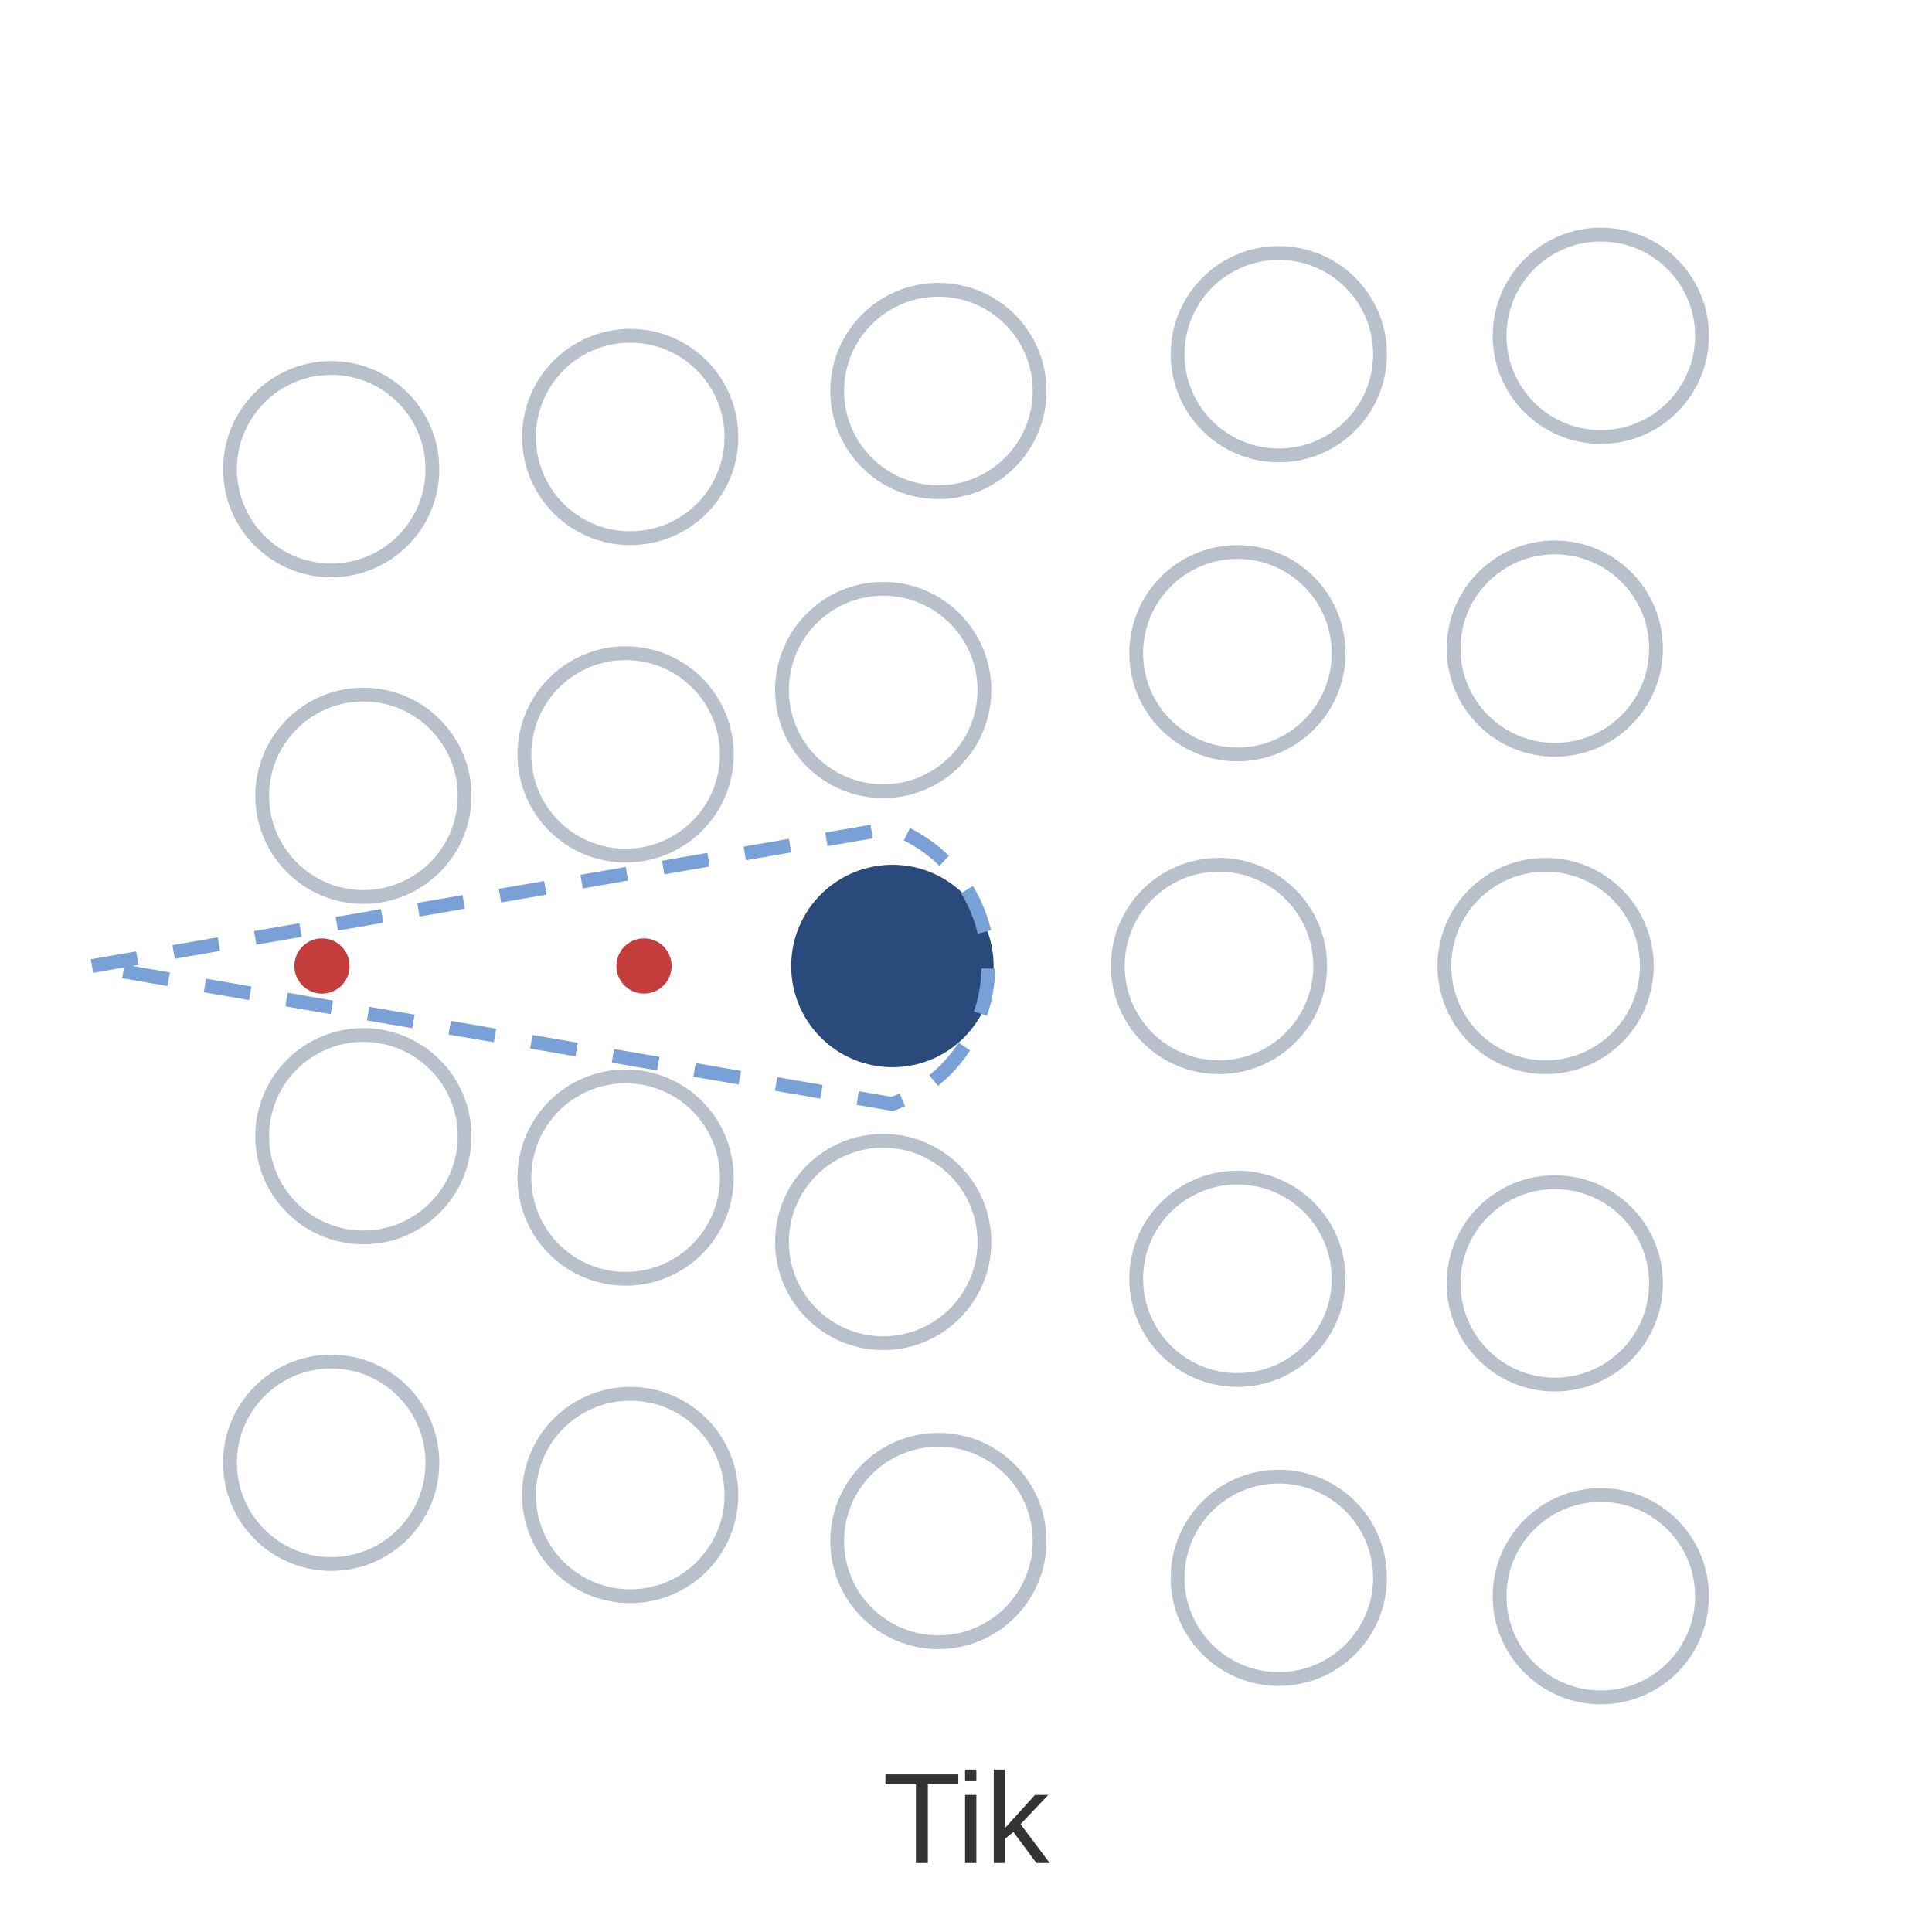
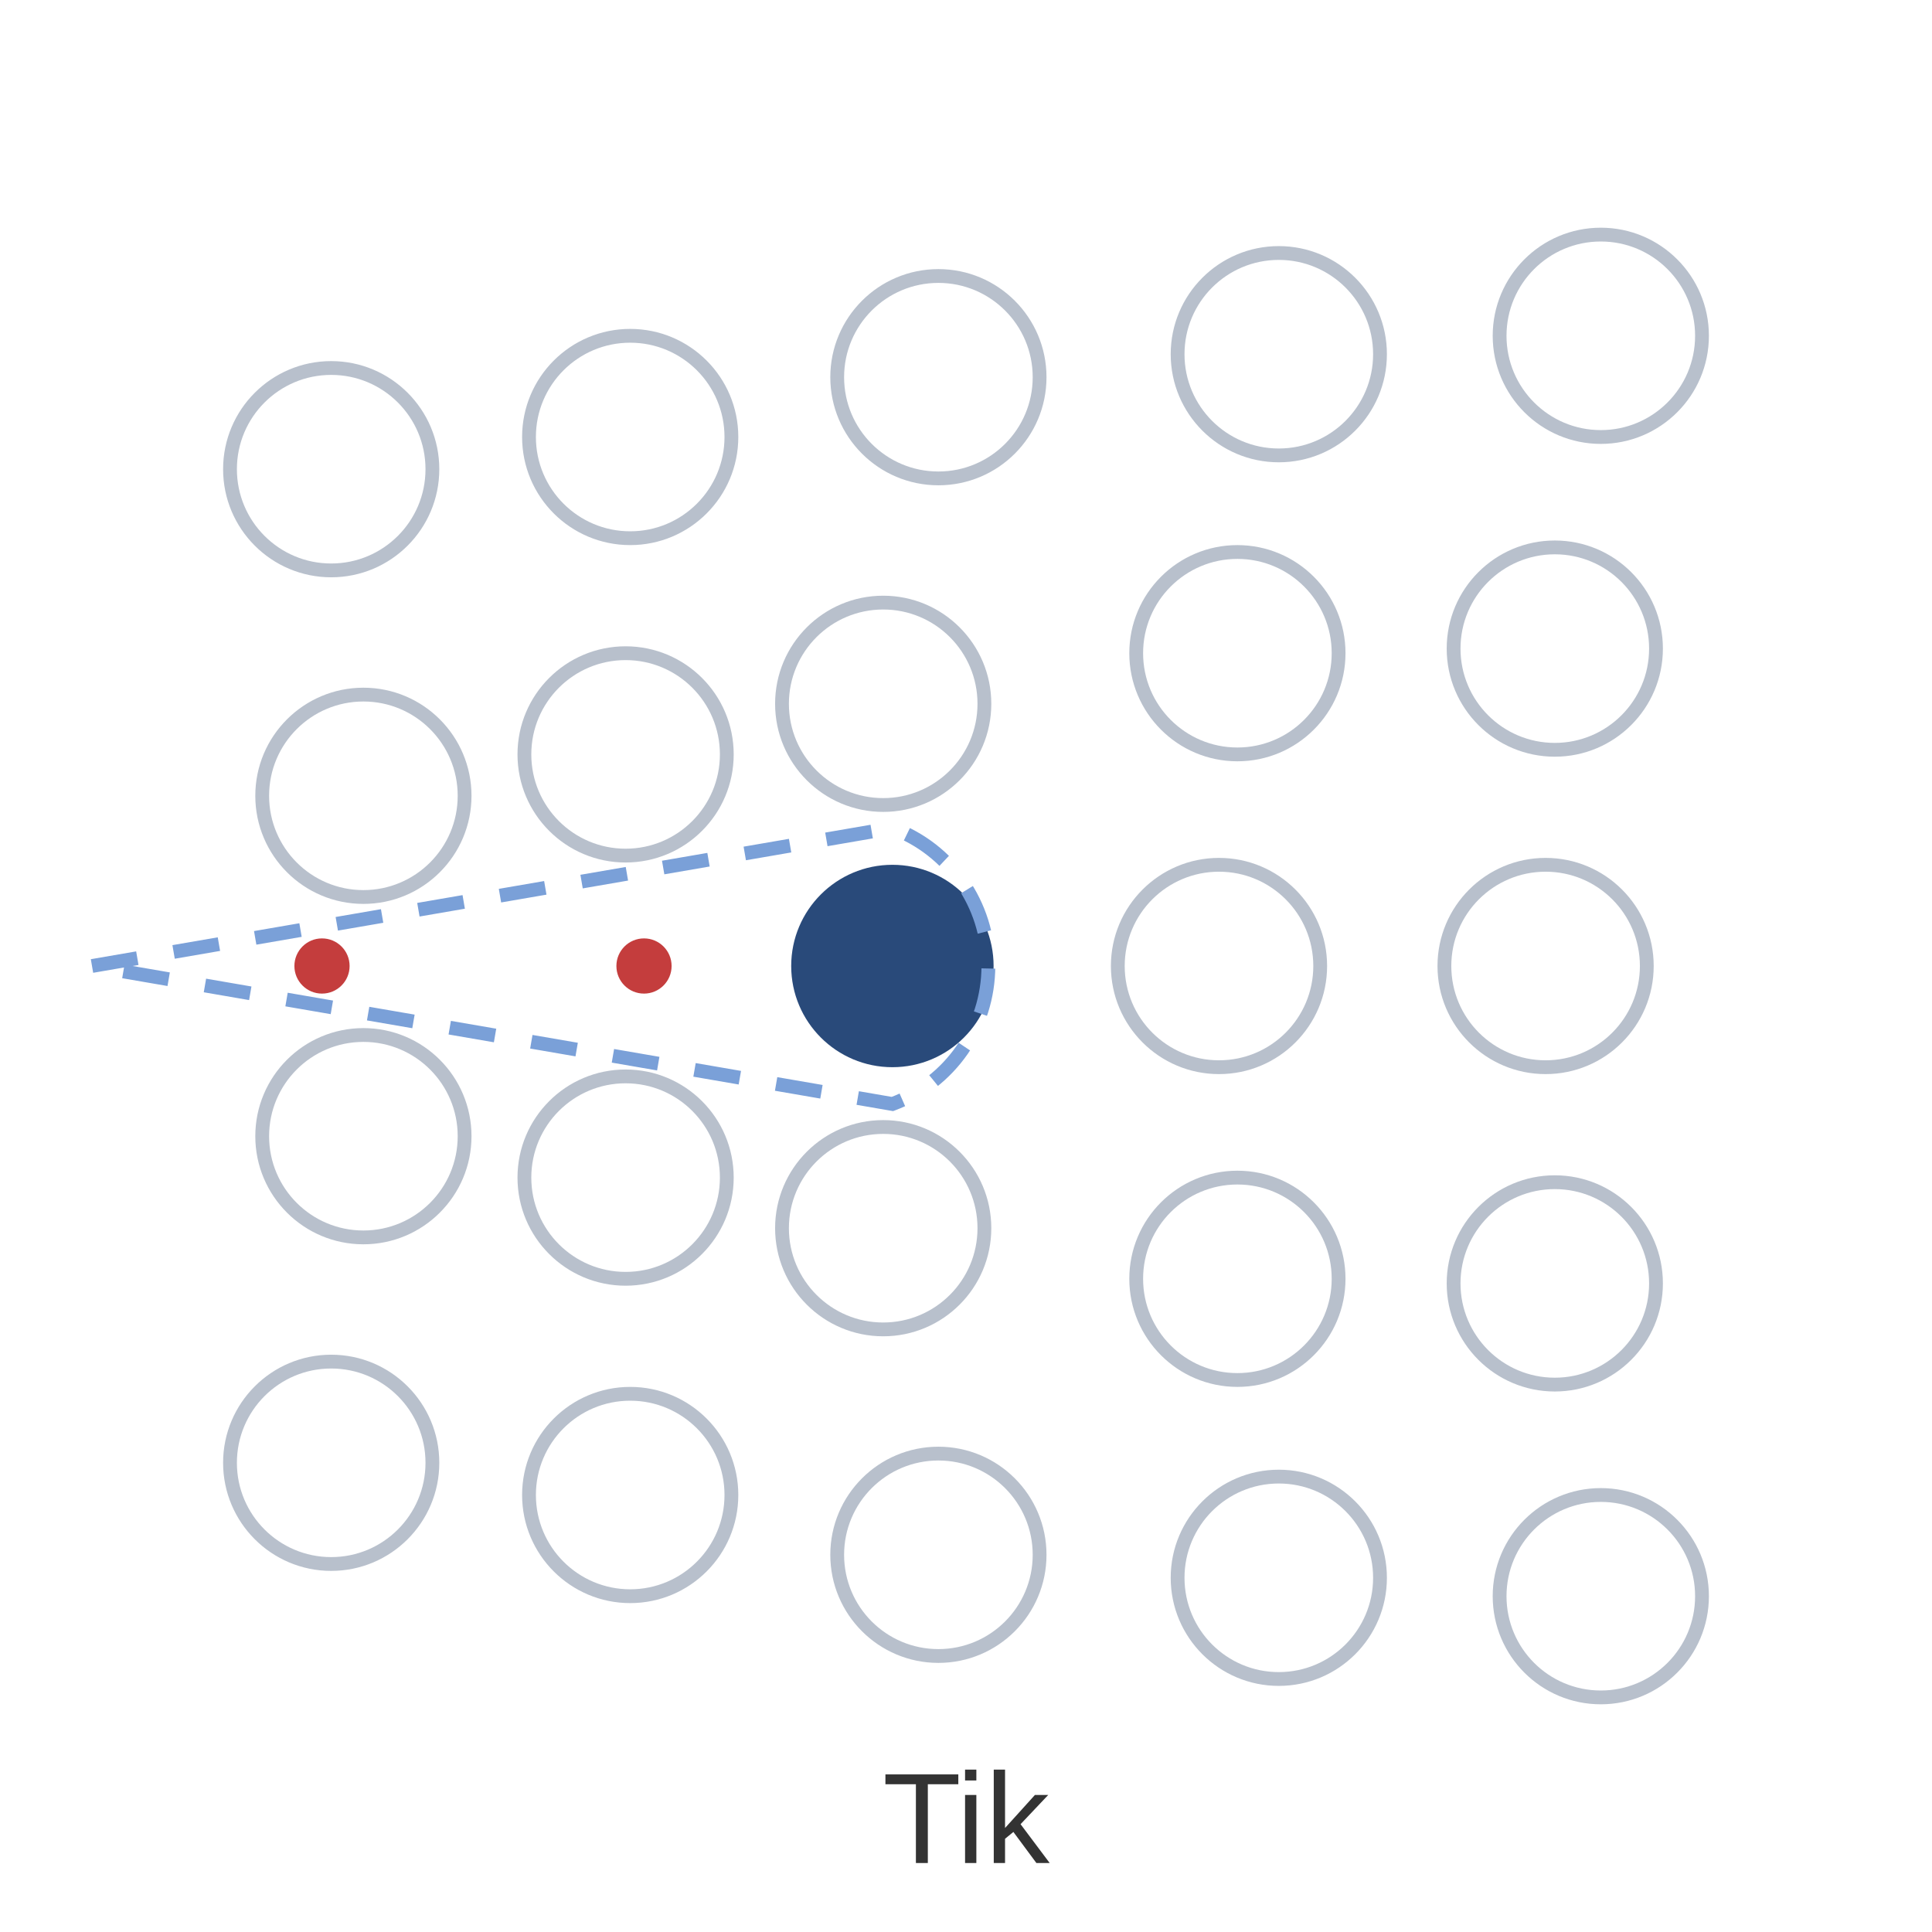
<svg xmlns="http://www.w3.org/2000/svg" width="420" height="420" viewBox="0 0 420 420">
  <rect width="100%" height="100%" fill="white" />
  <g fill="none" stroke="#b8c0cc" stroke-width="3">
    <circle cx="72" cy="102" r="22" />
    <circle cx="137" cy="95" r="22" />
-     <circle cx="204" cy="85" r="22" />
+     <circle cx="204" cy="82" r="22" />
    <circle cx="278" cy="77" r="22" />
    <circle cx="348" cy="73" r="22" />
    <circle cx="79" cy="173" r="22" />
    <circle cx="136" cy="164" r="22" />
-     <circle cx="192" cy="150" r="22" />
+     <circle cx="192" cy="153" r="22" />
    <circle cx="269" cy="142" r="22" />
    <circle cx="338" cy="141" r="22" />
    <circle cx="265" cy="210" r="22" />
    <circle cx="336" cy="210" r="22" />
    <circle cx="79" cy="247" r="22" />
    <circle cx="136" cy="256" r="22" />
-     <circle cx="192" cy="270" r="22" />
+     <circle cx="192" cy="267" r="22" />
    <circle cx="269" cy="278" r="22" />
    <circle cx="338" cy="279" r="22" />
    <circle cx="72" cy="318" r="22" />
    <circle cx="137" cy="325" r="22" />
-     <circle cx="204" cy="335" r="22" />
+     <circle cx="204" cy="338" r="22" />
    <circle cx="278" cy="343" r="22" />
    <circle cx="348" cy="347" r="22" />
  </g>
  <circle cx="194" cy="210" r="22" fill="#294a7a" />
  <circle cx="140" cy="210" r="6" fill="#c43d3d" />
  <circle cx="70" cy="210" r="6" fill="#c43d3d" />
  <path d="   M 20 210   L 194 180   A 32 32 0 0 1 194 240   Z" fill="none" stroke="#7aa0d8" stroke-width="3" stroke-dasharray="10 8" />
  <text x="210" y="405" text-anchor="middle" font-family="Arial, sans-serif" font-size="28" fill="#333">
    Tik
  </text>
</svg>
